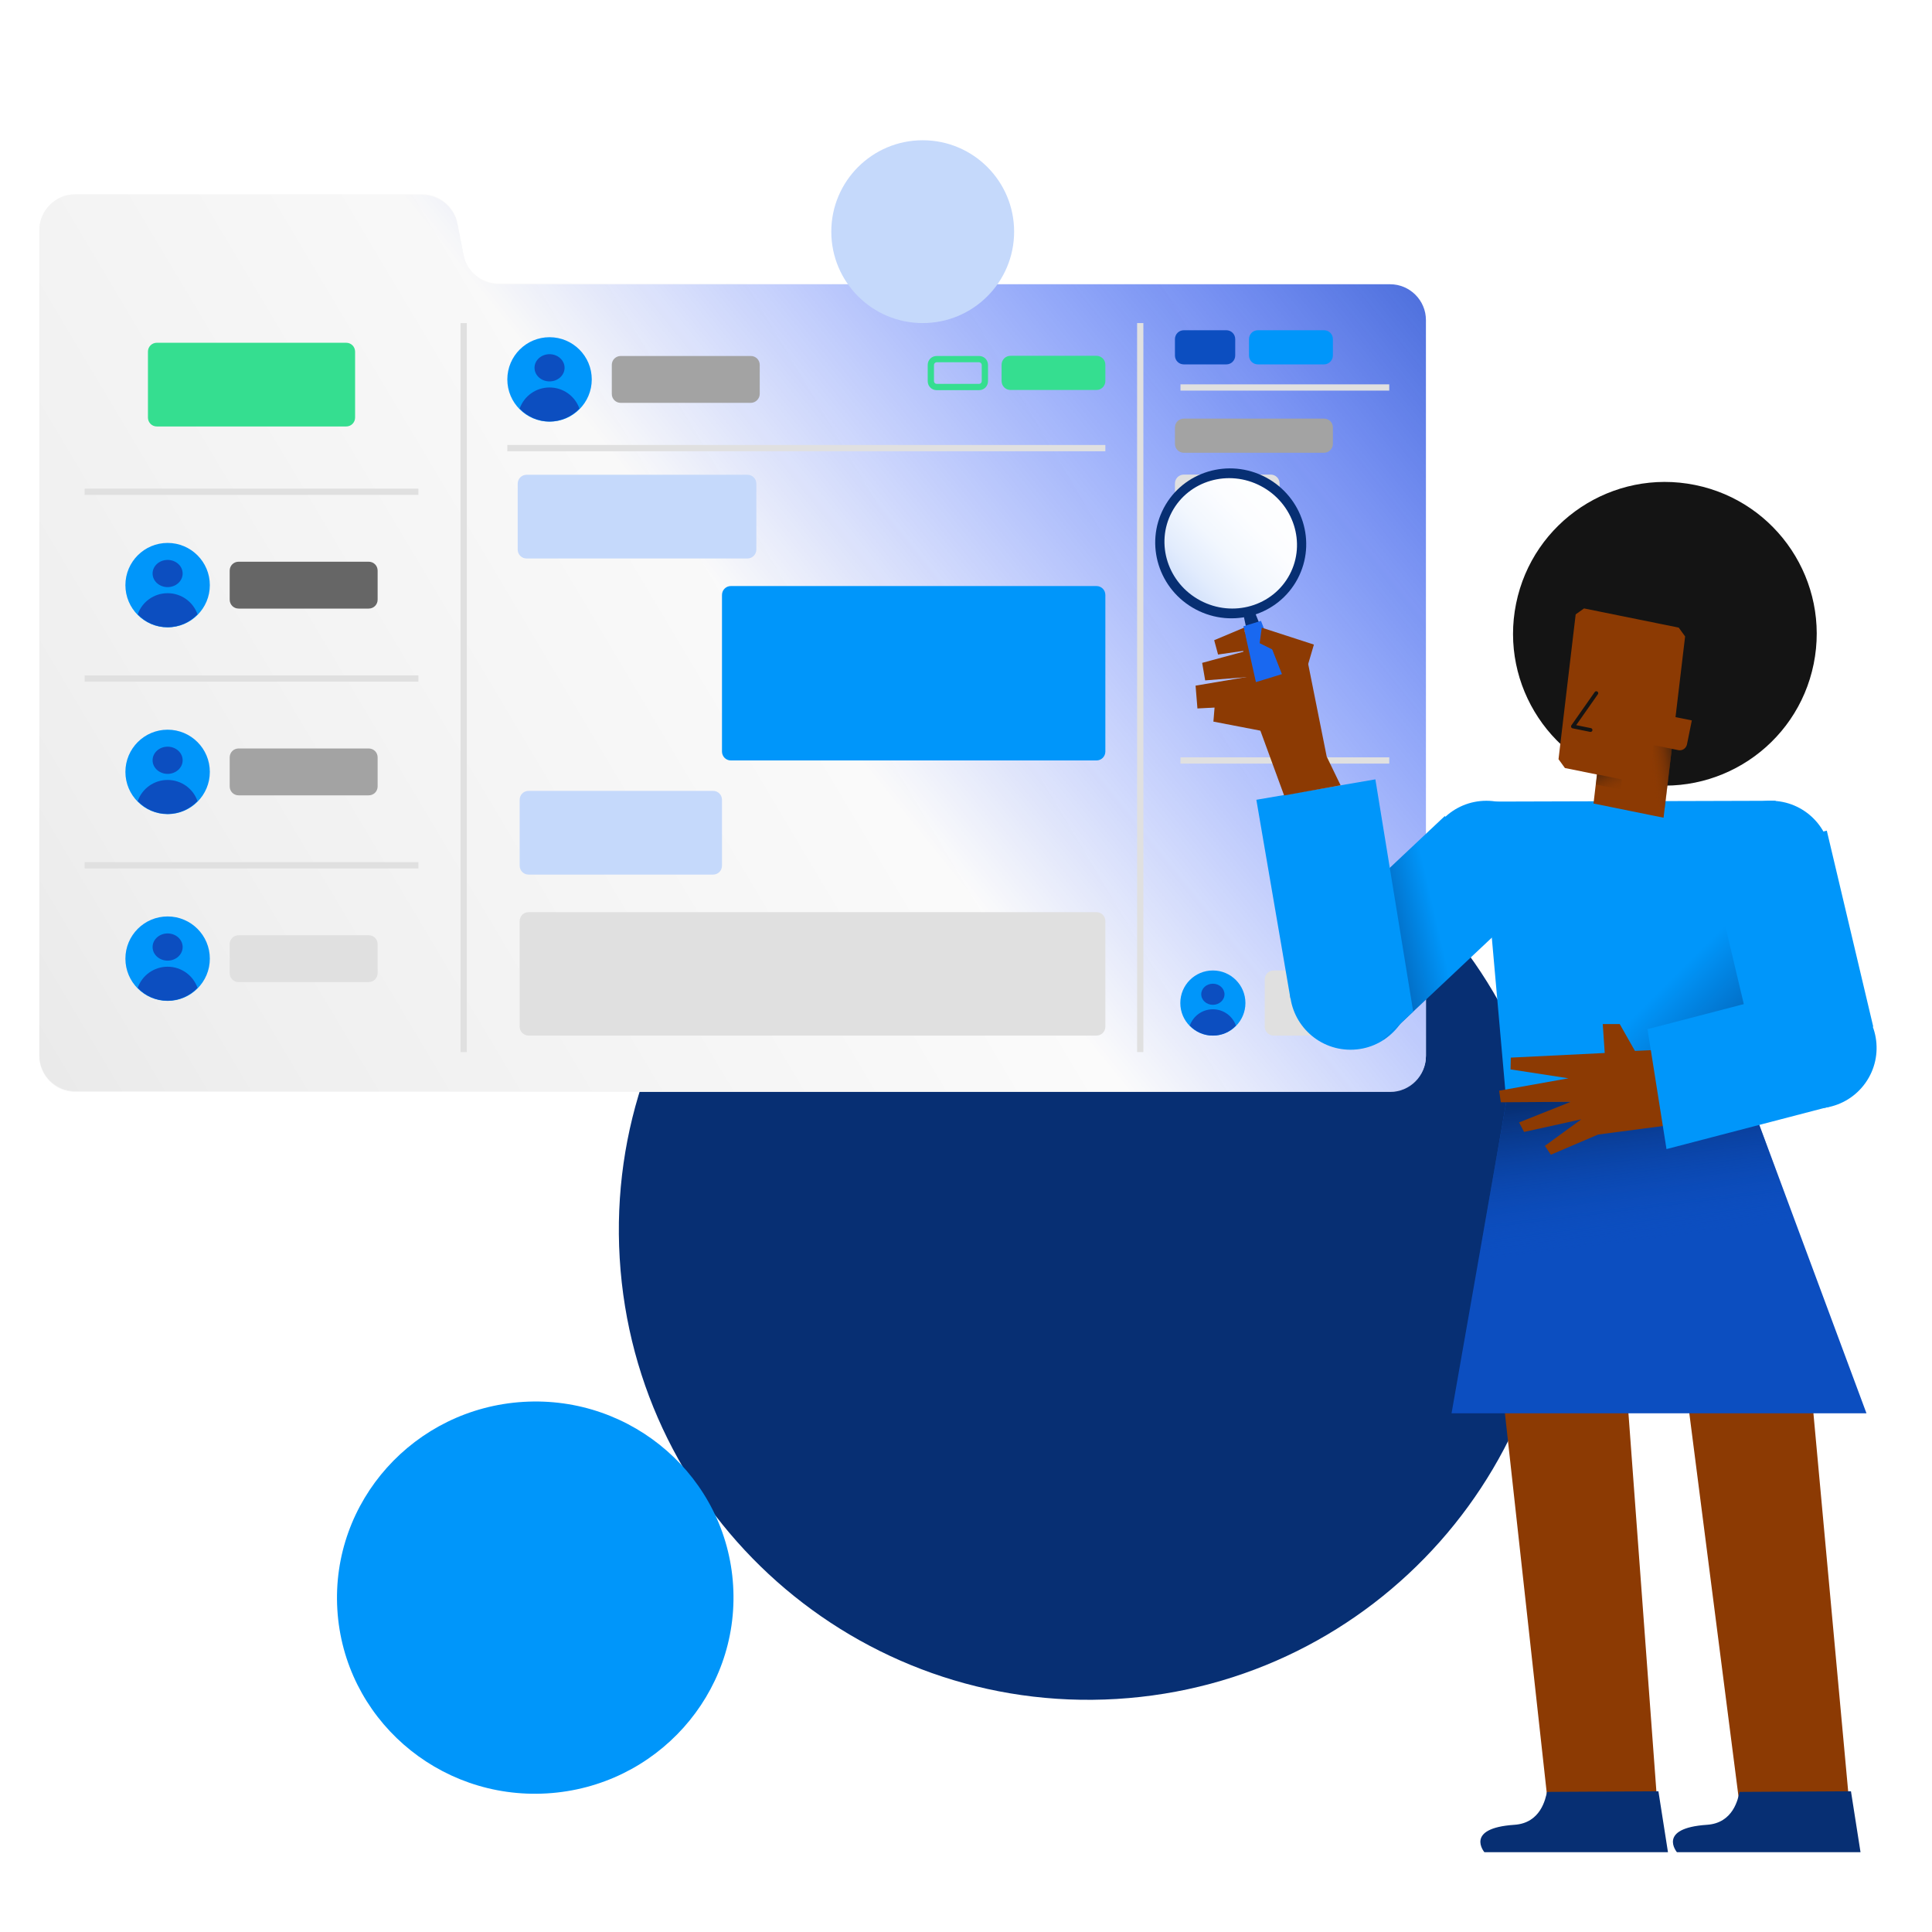
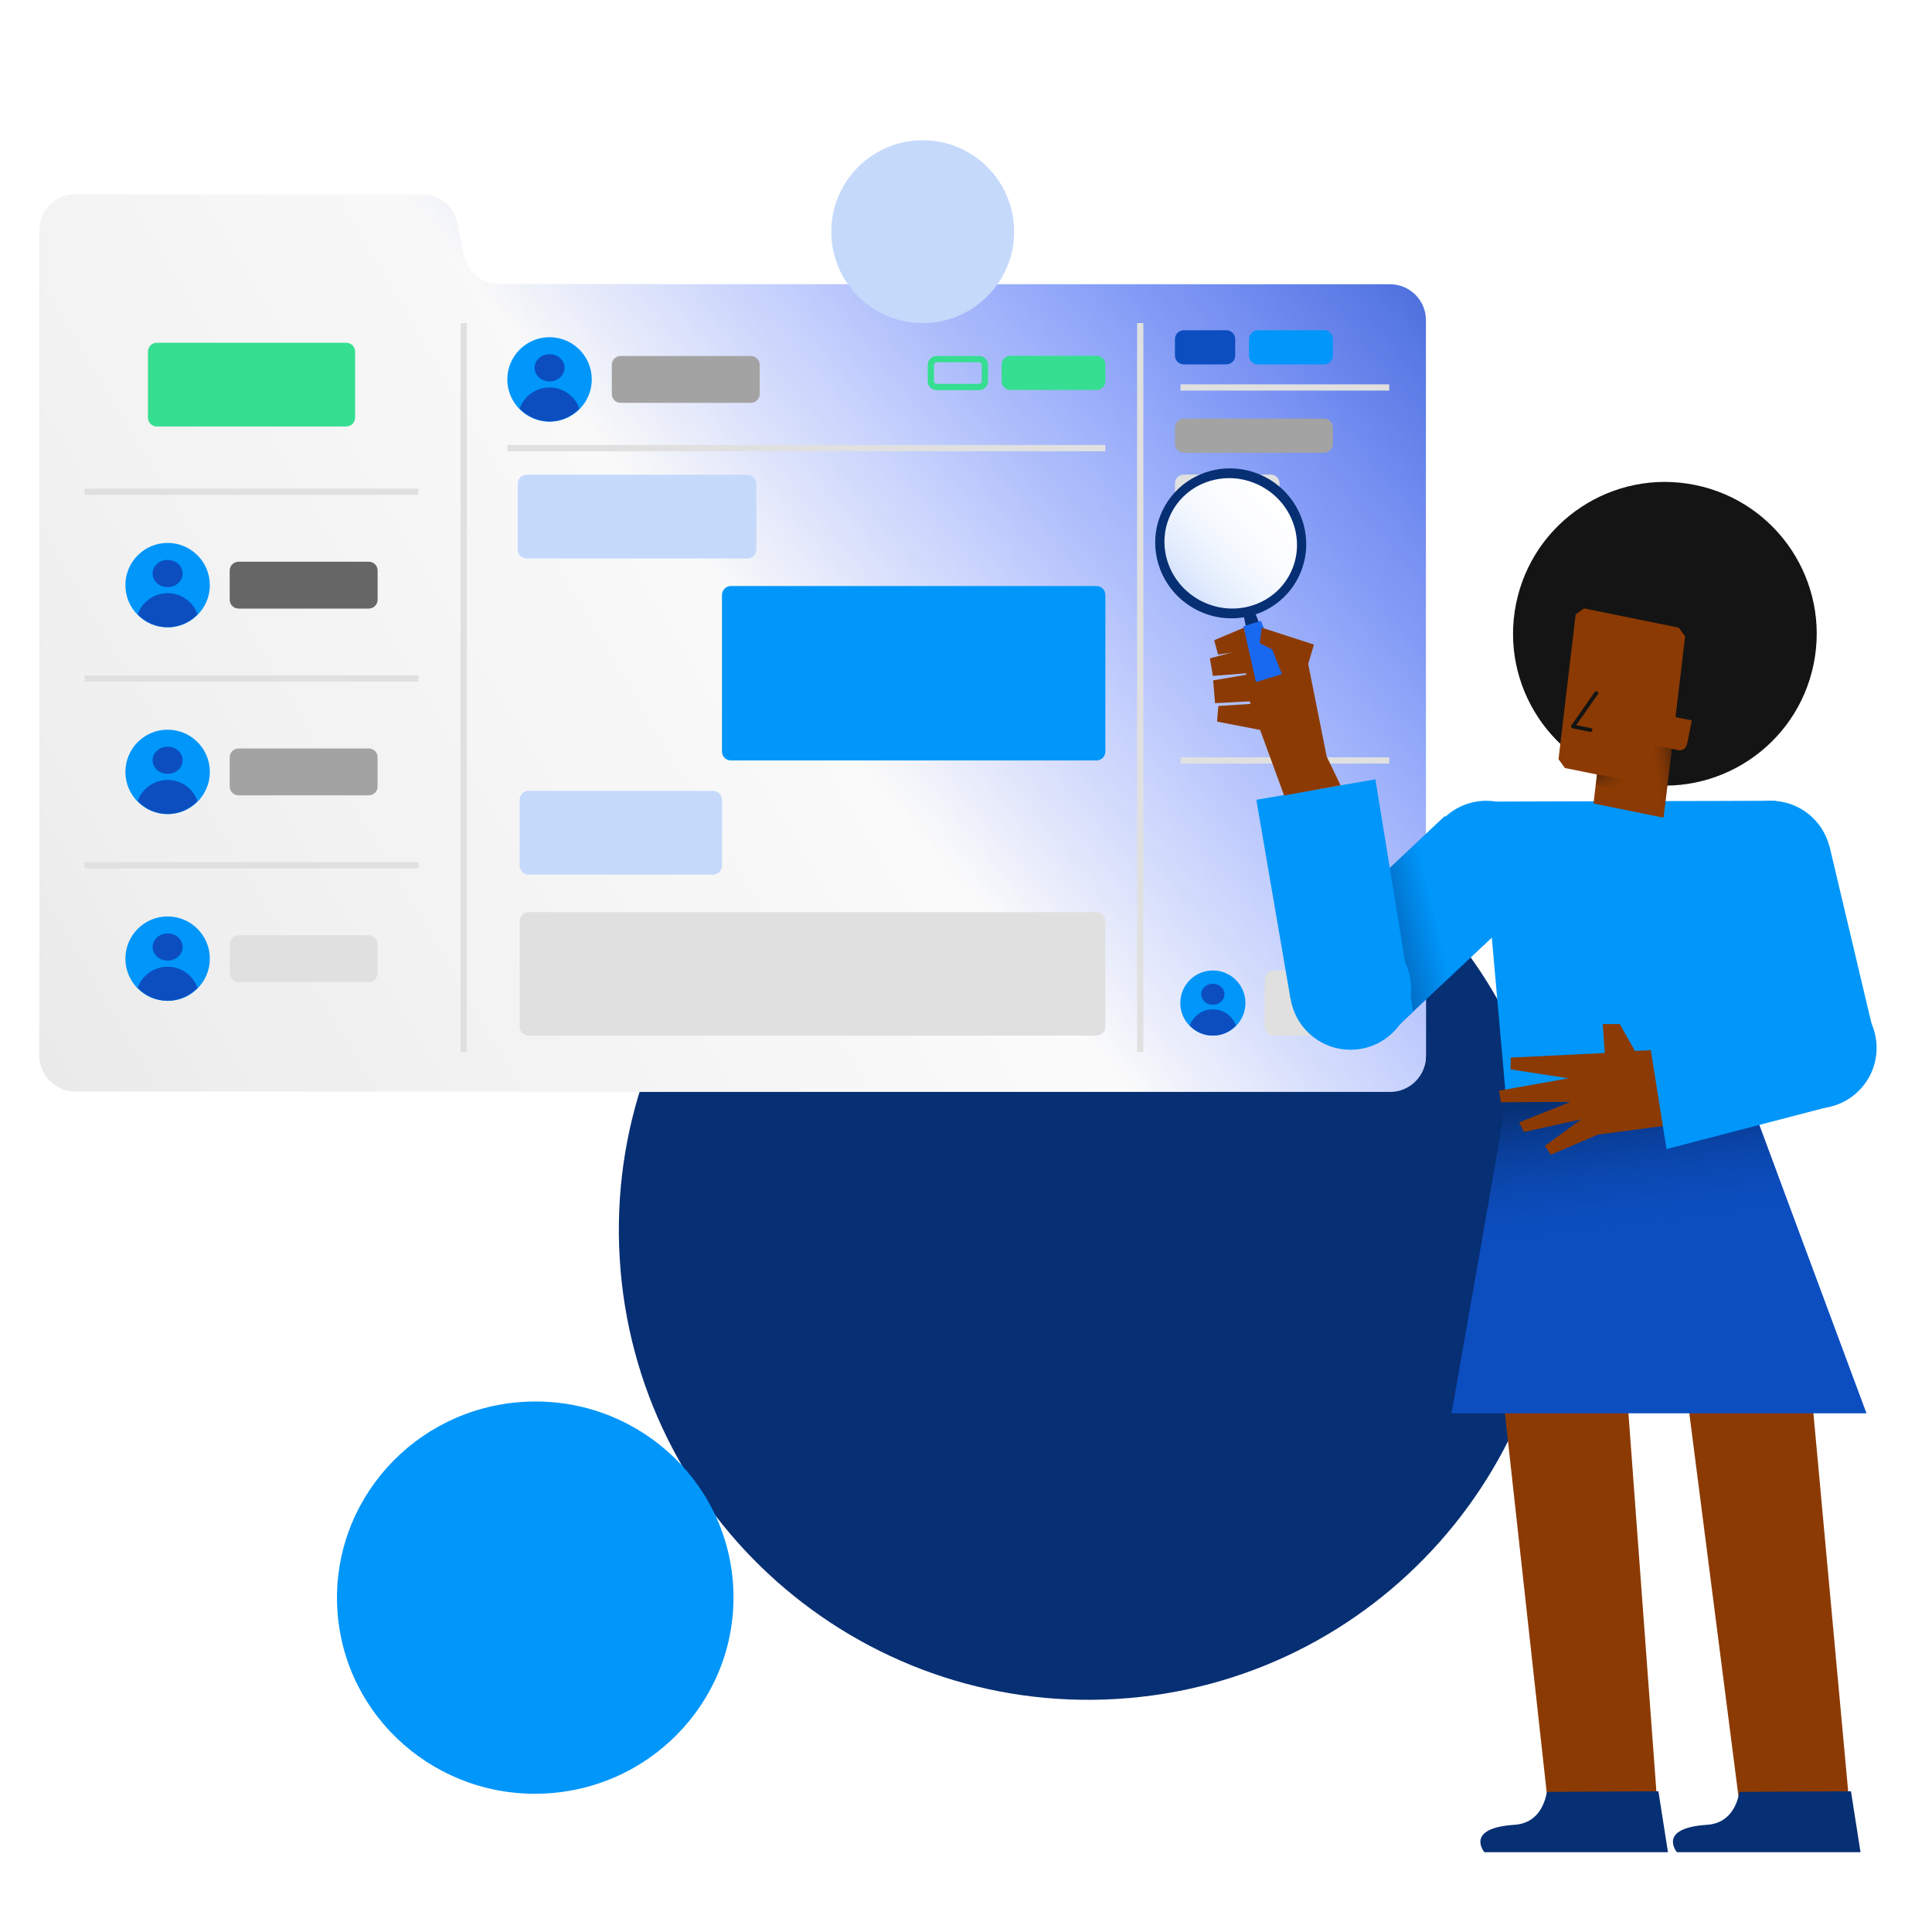
<svg xmlns="http://www.w3.org/2000/svg" width="1080" height="1080" viewBox="0 0 1080 1080" fill="none">
  <path d="M346.419 703.448C355.116 848.161 479.48 958.425 624.194 949.727C768.908 941.03 879.171 816.666 870.473 671.952C861.776 527.239 737.412 416.976 592.698 425.673C447.985 434.37 337.722 558.734 346.419 703.448Z" fill="#072F73" />
-   <path d="M188.577 899.734C192.21 960.175 244.684 1006.19 305.781 1002.52C366.879 998.851 413.463 946.877 409.831 886.437C406.198 825.996 353.724 779.977 292.627 783.649C231.529 787.321 184.945 839.294 188.577 899.734Z" fill="#0096FA" />
+   <path d="M188.577 899.734C192.21 960.174 244.684 1006.19 305.781 1002.52C366.879 998.851 413.463 946.877 409.831 886.437C406.198 825.996 353.724 779.977 292.627 783.649C231.529 787.32 184.945 839.293 188.577 899.734Z" fill="#0096FA" />
  <path d="M259.1 142.7L255.7 125.2C253.9 115.8 245.6 109 236.1 109H42C31 109 22 118 22 129V590.4C22 601.4 31 610.4 42 610.4H777.1C788.1 610.4 797.1 601.4 797.1 590.4V178.9C797.1 167.9 788.1 158.9 777.1 158.9H278.7C269.1 158.9 260.9 152.1 259.1 142.7Z" fill="#F5F5F5" />
  <path d="M259.1 142.3L255.7 124.8C253.9 115.4 245.6 108.6 236.1 108.6H42C31 108.6 22 117.6 22 128.6V590C22 601 31 610 42 610H777.1C788.1 610 797.1 601 797.1 590V178.5C797.1 167.5 788.1 158.5 777.1 158.5H278.7C269.1 158.5 260.9 151.7 259.1 142.3Z" fill="url(#paint0_linear_10272_1584)" />
  <path d="M259.1 142.7L255.7 125.2C253.9 115.8 245.6 109 236.1 109H42C31 109 22 118 22 129V590.4C22 601.4 31 610.4 42 610.4H777.1C788.1 610.4 797.1 601.4 797.1 590.4V178.9C797.1 167.9 788.1 158.9 777.1 158.9H278.7C269.1 158.9 260.9 152.1 259.1 142.7Z" fill="url(#paint1_linear_10272_1584)" />
  <path d="M515.8 180.6C544.022 180.6 566.9 157.722 566.9 129.5C566.9 101.278 544.022 78.4 515.8 78.4C487.579 78.4 464.7 101.278 464.7 129.5C464.7 157.722 487.579 180.6 515.8 180.6Z" fill="#C5D9FB" />
  <path d="M307.199 235.7C320.233 235.7 330.8 225.134 330.8 212.1C330.8 199.066 320.233 188.5 307.199 188.5C294.166 188.5 283.6 199.066 283.6 212.1C283.6 225.134 294.166 235.7 307.199 235.7Z" fill="#0096FA" />
  <path d="M307.2 213.2C311.839 213.2 315.6 209.797 315.6 205.6C315.6 201.403 311.839 198 307.2 198C302.561 198 298.8 201.403 298.8 205.6C298.8 209.797 302.561 213.2 307.2 213.2Z" fill="#0C4EC0" />
  <path d="M307.2 235.6C313.8 235.6 319.7 232.8 323.9 228.4C321.5 221.5 314.9 216.6 307.2 216.6C299.5 216.6 292.9 221.5 290.5 228.4C294.7 232.8 300.6 235.6 307.2 235.6Z" fill="#0C4EC0" />
  <path d="M419.7 225.2H347C344.2 225.2 342 223 342 220.2V204C342 201.2 344.2 199 347 199H419.7C422.5 199 424.7 201.2 424.7 204V220.2C424.7 222.9 422.4 225.2 419.7 225.2Z" fill="#A3A3A3" />
  <path d="M93.7 350.7C106.733 350.7 117.3 340.134 117.3 327.1C117.3 314.066 106.733 303.5 93.7 303.5C80.665 303.5 70.1 314.066 70.1 327.1C70.1 340.134 80.665 350.7 93.7 350.7Z" fill="#0096FA" />
  <path d="M93.7 328.2C98.339 328.2 102.1 324.797 102.1 320.6C102.1 316.403 98.339 313 93.7 313C89.061 313 85.3 316.403 85.3 320.6C85.3 324.797 89.061 328.2 93.7 328.2Z" fill="#0C4EC0" />
  <path d="M93.7 350.6C100.299 350.6 106.2 347.8 110.4 343.4C108 336.5 101.399 331.6 93.7 331.6C85.999 331.6 79.4 336.5 76.999 343.4C81.2 347.9 87.1 350.6 93.7 350.6Z" fill="#0C4EC0" />
  <path d="M206.099 340.2H133.399C130.599 340.2 128.399 338 128.399 335.2V319C128.399 316.2 130.599 314 133.399 314H206.099C208.899 314 211.099 316.2 211.099 319V335.2C211.099 338 208.899 340.2 206.099 340.2Z" fill="#666666" />
  <path d="M93.7 455.1C106.733 455.1 117.3 444.534 117.3 431.5C117.3 418.466 106.733 407.9 93.7 407.9C80.665 407.9 70.1 418.466 70.1 431.5C70.1 444.534 80.665 455.1 93.7 455.1Z" fill="#0096FA" />
-   <path d="M93.7 432.6C98.339 432.6 102.1 429.197 102.1 425C102.1 420.803 98.339 417.4 93.7 417.4C89.061 417.4 85.3 420.803 85.3 425C85.3 429.197 89.061 432.6 93.7 432.6Z" fill="#0C4EC0" />
+   <path d="M93.7 432.6C98.339 432.6 102.1 429.197 102.1 425C102.1 420.802 98.339 417.4 93.7 417.4C89.061 417.4 85.3 420.802 85.3 425C85.3 429.197 89.061 432.6 93.7 432.6Z" fill="#0C4EC0" />
  <path d="M93.7 455C100.299 455 106.2 452.2 110.4 447.8C108 440.9 101.399 436 93.7 436C85.999 436 79.4 440.9 76.999 447.8C81.2 452.3 87.1 455 93.7 455Z" fill="#0C4EC0" />
  <path d="M206.099 444.6H133.399C130.599 444.6 128.399 442.4 128.399 439.6V423.4C128.399 420.6 130.599 418.4 133.399 418.4H206.099C208.899 418.4 211.099 420.6 211.099 423.4V439.6C211.099 442.4 208.899 444.6 206.099 444.6Z" fill="#A3A3A3" />
  <path d="M93.7 559.5C106.733 559.5 117.3 548.934 117.3 535.9C117.3 522.866 106.733 512.3 93.7 512.3C80.665 512.3 70.1 522.866 70.1 535.9C70.1 548.934 80.665 559.5 93.7 559.5Z" fill="#0096FA" />
-   <path d="M93.7 537C98.339 537 102.1 533.597 102.1 529.4C102.1 525.203 98.339 521.8 93.7 521.8C89.061 521.8 85.3 525.203 85.3 529.4C85.3 533.597 89.061 537 93.7 537Z" fill="#0C4EC0" />
+   <path d="M93.7 537C98.339 537 102.1 533.597 102.1 529.4C102.1 525.202 98.339 521.8 93.7 521.8C89.061 521.8 85.3 525.202 85.3 529.4C85.3 533.597 89.061 537 93.7 537Z" fill="#0C4EC0" />
  <path d="M93.7 559.4C100.299 559.4 106.2 556.6 110.4 552.2C108 545.3 101.399 540.4 93.7 540.4C85.999 540.4 79.4 545.3 76.999 552.2C81.2 556.7 87.1 559.4 93.7 559.4Z" fill="#0C4EC0" />
  <path d="M206.099 549H133.399C130.599 549 128.399 546.8 128.399 544V527.8C128.399 525 130.599 522.8 133.399 522.8H206.099C208.899 522.8 211.099 525 211.099 527.8V544C211.099 546.7 208.899 549 206.099 549Z" fill="#E0E0E0" />
-   <path d="M678 578.9C688.051 578.9 696.2 570.752 696.2 560.7C696.2 550.648 688.051 542.5 678 542.5C667.948 542.5 659.8 550.648 659.8 560.7C659.8 570.752 667.948 578.9 678 578.9Z" fill="#0096FA" />
-   <path d="M678 561.7C681.589 561.7 684.5 559.059 684.5 555.8C684.5 552.542 681.589 549.9 678 549.9C674.41 549.9 671.5 552.542 671.5 555.8C671.5 559.059 674.41 561.7 678 561.7Z" fill="#0C4EC0" />
+   <path d="M678 578.9C688.051 578.9 696.2 570.751 696.2 560.7C696.2 550.648 688.051 542.5 678 542.5C667.948 542.5 659.8 550.648 659.8 560.7C659.8 570.751 667.948 578.9 678 578.9Z" fill="#0096FA" />
+   <path d="M678 561.7C681.589 561.7 684.5 559.058 684.5 555.8C684.5 552.541 681.589 549.9 678 549.9C674.41 549.9 671.5 552.541 671.5 555.8C671.5 559.058 674.41 561.7 678 561.7Z" fill="#0C4EC0" />
  <path d="M678 578.9C683.1 578.9 687.7 576.8 690.9 573.3C689 568 684 564.2 678 564.2C672 564.2 667 568 665.1 573.3C668.4 576.8 673 578.9 678 578.9Z" fill="#0C4EC0" />
  <path d="M771.6 578.9H712C709.2 578.9 707 576.7 707 573.9V547.5C707 544.7 709.2 542.5 712 542.5H771.6C774.4 542.5 776.6 544.7 776.6 547.5V573.9C776.6 576.7 774.3 578.9 771.6 578.9Z" fill="#E0E0E0" />
  <path d="M547.3 202.5C548.1 202.5 548.8 203.2 548.8 204V213.1C548.8 213.9 548.1 214.6 547.3 214.6H523.6C522.8 214.6 522.1 213.9 522.1 213.1V204C522.1 203.2 522.8 202.5 523.6 202.5H547.3ZM547.3 199H523.6C520.8 199 518.6 201.2 518.6 204V213.1C518.6 215.9 520.8 218.1 523.6 218.1H547.3C550.1 218.1 552.3 215.9 552.3 213.1V204C552.3 201.2 550.1 199 547.3 199Z" fill="#35DE90" />
  <path d="M612.9 218H564.9C562.1 218 559.9 215.8 559.9 213V203.9C559.9 201.1 562.1 198.9 564.9 198.9H612.9C615.7 198.9 617.9 201.1 617.9 203.9V213C617.9 215.8 615.7 218 612.9 218Z" fill="#35DE90" />
  <path d="M685.5 203.7H661.8C659 203.7 656.8 201.5 656.8 198.7V189.6C656.8 186.8 659 184.6 661.8 184.6H685.5C688.3 184.6 690.5 186.8 690.5 189.6V198.7C690.5 201.5 688.3 203.7 685.5 203.7Z" fill="#0C4EC0" />
  <path d="M740.1 203.7H703.2C700.4 203.7 698.2 201.5 698.2 198.7V189.6C698.2 186.8 700.4 184.6 703.2 184.6H740.1C742.9 184.6 745.1 186.8 745.1 189.6V198.7C745.1 201.5 742.8 203.7 740.1 203.7Z" fill="#0096FA" />
  <path d="M740.1 253.1H661.8C659 253.1 656.8 250.9 656.8 248.1V239C656.8 236.2 659 234 661.8 234H740.1C742.9 234 745.1 236.2 745.1 239V248.1C745.1 250.9 742.8 253.1 740.1 253.1Z" fill="#A3A3A3" />
  <path d="M710.3 284.4H661.8C659 284.4 656.8 282.2 656.8 279.4V270.3C656.8 267.5 659 265.3 661.8 265.3H710.3C713.1 265.3 715.3 267.5 715.3 270.3V279.4C715.3 282.2 713.1 284.4 710.3 284.4Z" fill="#E0E0E0" />
  <path d="M417.8 312.2H294.4C291.6 312.2 289.4 310 289.4 307.2V270.4C289.4 267.6 291.6 265.4 294.4 265.4H417.8C420.6 265.4 422.8 267.6 422.8 270.4V307.2C422.8 309.9 420.6 312.2 417.8 312.2Z" fill="#C5D9FB" />
  <path d="M193.5 238.4H87.7C84.9 238.4 82.7 236.2 82.7 233.4V196.6C82.7 193.8 84.9 191.6 87.7 191.6H193.5C196.3 191.6 198.5 193.8 198.5 196.6V233.4C198.5 236.2 196.3 238.4 193.5 238.4Z" fill="#35DE90" />
  <path d="M398.6 488.9H295.5C292.7 488.9 290.5 486.7 290.5 483.9V447.1C290.5 444.3 292.7 442.1 295.5 442.1H398.6C401.4 442.1 403.6 444.3 403.6 447.1V483.9C403.6 486.7 401.4 488.9 398.6 488.9Z" fill="#C5D9FB" />
  <path d="M408.6 425.1H612.9C615.7 425.1 617.9 422.9 617.9 420.1V332.6C617.9 329.8 615.7 327.6 612.9 327.6H408.6C405.8 327.6 403.6 329.8 403.6 332.6V420.1C403.6 422.9 405.8 425.1 408.6 425.1Z" fill="#0096FA" />
  <path d="M295.5 578.9H612.9C615.7 578.9 617.9 576.7 617.9 573.9V514.9C617.9 512.1 615.7 509.9 612.9 509.9H295.5C292.7 509.9 290.5 512.1 290.5 514.9V573.9C290.5 576.7 292.8 578.9 295.5 578.9Z" fill="#E0E0E0" />
  <path d="M659.9 425.1H776.6" stroke="#E0E0E0" stroke-width="3.5" stroke-miterlimit="10" />
  <path d="M283.6 250.5H617.9" stroke="#E0E0E0" stroke-width="3.5" stroke-miterlimit="10" />
  <path d="M659.9 216.6H776.6" stroke="#E0E0E0" stroke-width="3.5" stroke-miterlimit="10" />
  <path d="M47.3 274.9H233.9" stroke="#E0E0E0" stroke-width="3.5" stroke-miterlimit="10" />
  <path d="M47.3 379.3H233.9" stroke="#E0E0E0" stroke-width="3.5" stroke-miterlimit="10" />
  <path d="M47.3 483.7H233.9" stroke="#E0E0E0" stroke-width="3.5" stroke-miterlimit="10" />
  <path d="M259.2 180.6V588.1" stroke="#E0E0E0" stroke-width="3.5" stroke-miterlimit="10" />
  <path d="M637.4 180.6V588.1" stroke="#E0E0E0" stroke-width="3.5" stroke-miterlimit="10" />
-   <path d="M827.206 448.114L992.591 447.64L978.592 615.754H842.036L827.206 448.114Z" fill="url(#paint2_linear_10272_1584)" />
-   <path d="M865.09 1006.32L926.683 1011.53L903.296 695.105L830.119 688.921L865.09 1006.32Z" fill="#8C3A03" />
+   <path d="M865.089 1006.32L926.682 1011.53L903.296 695.105L830.119 688.921L865.089 1006.32Z" fill="#8C3A03" />
  <path d="M972.805 1011.86L1034.48 1015.96L1005.44 700.004L932.162 695.13L972.805 1011.86Z" fill="#8C3A03" />
-   <path d="M842.035 615.753L811.426 790.037H1043.37L978.591 615.753H842.035Z" fill="#0C4EC0" />
-   <path d="M842.035 615.753L811.426 790.037H1043.37L978.591 615.753H842.035Z" fill="url(#paint3_linear_10272_1584)" />
-   <path d="M830.883 515.265C849.557 515.265 864.696 500.126 864.696 481.452C864.696 462.778 849.557 447.639 830.883 447.639C812.209 447.639 797.07 462.778 797.07 481.452C797.07 500.126 812.209 515.265 830.883 515.265Z" fill="#0096FA" />
+   <path d="M842.034 615.753L811.425 790.036H1043.37L978.591 615.753H842.034Z" fill="#0C4EC0" />
+   <path d="M842.034 615.753L811.425 790.036H1043.37L978.591 615.753H842.034Z" fill="url(#paint2_linear_10272_1584)" />
+   <path d="M773.556 580.976L853.902 505.352L807.633 456.194L727.287 531.818L773.556 580.976Z" fill="url(#paint3_linear_10272_1584)" />
+   <path d="M1034.7 1001.34L972.413 1001.69C971.583 1005.49 968.972 1019.13 954.142 1020.08C926.143 1021.98 937.414 1035.39 937.414 1035.39H1040.04L1034.7 1001.34Z" fill="#072F73" />
+   <path fill-rule="evenodd" clip-rule="evenodd" d="M833.14 515.19C832.394 515.24 831.641 515.265 830.883 515.265C812.209 515.265 797.07 500.126 797.07 481.452C797.07 462.778 812.209 447.639 830.883 447.639C832.763 447.639 834.607 447.793 836.403 448.088L992.591 447.64L978.592 615.754H842.036L833.14 515.19Z" fill="#0096FA" />
+   <path d="M790 565.5L768.845 435.667L702.31 447.082L721.349 558.051L773.5 581L790 565.5Z" fill="#0096FA" />
+   <path d="M927.065 1001.34L864.779 1001.69C863.948 1005.49 861.338 1019.13 846.508 1020.08C818.509 1021.98 829.78 1035.39 829.78 1035.39H932.404L927.065 1001.34Z" fill="#072F73" />
+   <path d="M863.604 640.539L883.947 625.71L851.962 632.757L849.174 627.449L878.086 615.909L838.974 616.183L838.027 609.706L876.758 602.772L844.401 597.795L844.544 591.216L897.049 588.632L895.946 572.47L905.446 572.47L913.946 587.47L931.104 586.676L945.524 627.351L893.332 634.222L866.928 645.5L863.604 640.539Z" fill="#8C3A03" />
+   <path d="M995.72 613.413C1010.98 624.182 1032.07 620.544 1042.84 605.288C1053.61 590.031 1049.97 568.934 1034.72 558.165C1019.46 547.396 998.364 551.034 987.595 566.29C976.826 581.546 980.464 602.644 995.72 613.413Z" fill="#0096FA" />
+   <path fill-rule="evenodd" clip-rule="evenodd" d="M1022.61 473.018C1018.87 458.425 1005.62 447.64 989.861 447.64C971.187 447.64 956.048 462.778 956.048 481.452C956.048 485.445 956.74 489.276 958.011 492.832L982.959 598.121L1048.65 582.557L1022.69 473L1022.61 473.018Z" fill="#0096FA" />
+   <path d="M1006.18 553.126L920.961 575.311L931.583 642.349L1023.23 618.459L1006.18 553.126Z" fill="#0096FA" />
+   <path d="M913.822 437.461C867.883 428.151 838.19 383.363 847.5 337.425C856.81 291.486 901.598 261.792 947.537 271.102C993.475 280.413 1023.17 325.201 1013.86 371.14C1004.55 417.078 959.76 446.772 913.822 437.461Z" fill="#141414" />
  <path d="M754.953 586.805C773.693 586.805 788.884 571.614 788.884 552.874C788.884 534.134 773.693 518.943 754.953 518.943C736.214 518.943 721.022 534.134 721.022 552.874C721.022 571.614 736.214 586.805 754.953 586.805Z" fill="#0096FA" />
-   <path d="M773.556 580.976L853.902 505.352L807.633 456.194L727.287 531.818L773.556 580.976Z" fill="url(#paint4_linear_10272_1584)" />
-   <path d="M790 565.5L768.845 435.667L702.31 447.082L721.349 558.051L773.5 581L790 565.5Z" fill="#0096FA" />
-   <path d="M730.253 366.018L693.513 352.564L698.687 392.41L717.834 444.674L749.4 438.982L741.638 422.94L730.253 366.018Z" fill="#8C3A03" />
-   <path d="M1034.7 1001.34L972.414 1001.69C971.583 1005.49 968.973 1019.13 954.143 1020.08C926.143 1021.98 937.415 1035.39 937.415 1035.39H1040.04L1034.7 1001.34Z" fill="#072F73" />
-   <path d="M927.066 1001.34L864.779 1001.69C863.949 1005.49 861.338 1019.13 846.508 1020.08C818.509 1021.98 829.78 1035.39 829.78 1035.39H932.405L927.066 1001.34Z" fill="#072F73" />
-   <path d="M863.604 640.539L883.947 625.71L851.962 632.757L849.174 627.449L878.086 615.909L838.974 616.183L838.027 609.706L876.758 602.773L844.401 597.796L844.544 591.216L897.049 588.632L895.946 572.47L905.446 572.47L913.946 587.47L931.104 586.676L945.524 627.351L893.332 634.222L866.928 645.5L863.604 640.539Z" fill="#8C3A03" />
-   <path d="M989.861 515.265C1008.54 515.265 1023.67 500.126 1023.67 481.452C1023.67 462.778 1008.54 447.64 989.861 447.64C971.187 447.64 956.049 462.778 956.049 481.452C956.049 500.126 971.187 515.265 989.861 515.265Z" fill="#0096FA" />
-   <path d="M995.721 613.413C1010.98 624.182 1032.07 620.544 1042.84 605.288C1053.61 590.032 1049.98 568.934 1034.72 558.165C1019.46 547.396 998.365 551.034 987.596 566.29C976.827 581.546 980.465 602.644 995.721 613.413Z" fill="#0096FA" />
-   <path d="M1047.15 573.895L1021.2 464.338L955.508 479.903L981.467 589.459L1047.15 573.895Z" fill="#0096FA" />
-   <path d="M1006.18 553.126L920.961 575.311L931.583 642.349L1023.24 618.459L1006.18 553.126Z" fill="#0096FA" />
-   <path d="M704.965 394.152L704.355 377.171L668.329 383.281L669.376 396.033L704.965 394.152Z" fill="#8C3A03" />
-   <path d="M710.807 365.282L701.339 341.933L700.925 342.06L700.888 341.938L698.216 342.825L695.523 343.598L695.544 343.711L695.13 343.838L700.386 368.479L702.903 367.694L710.807 365.282Z" fill="#072F73" />
-   <path d="M704.89 347.078L699.988 348.595L695.078 350.088L702.069 381.297L706.809 379.856L711.873 378.302L716.605 376.837L704.89 347.078Z" fill="#1968F0" />
-   <path d="M668.405 340.65C689.053 351.602 714.557 343.956 725.37 323.571C736.182 303.187 728.209 277.783 707.561 266.831C686.913 255.879 661.409 263.525 650.596 283.909C639.784 304.294 647.757 329.697 668.405 340.65Z" fill="#072F73" />
-   <path d="M671.021 335.718C689.209 345.365 711.547 338.869 720.915 321.208C730.283 303.548 723.133 281.41 704.945 271.763C686.757 262.115 664.419 268.611 655.051 286.272C645.683 303.933 652.834 326.07 671.021 335.718Z" fill="url(#paint5_linear_10272_1584)" />
-   <path d="M704.853 392.993L704.966 408.524L678.3 403.384L679.022 394.647L704.853 392.993Z" fill="#8C3A03" />
-   <path d="M697.579 363.462L695.393 350.873L678.737 357.881L680.904 365.892L697.579 363.462Z" fill="#8C3A03" />
-   <path d="M730.805 372.82L734.479 360.322L705.32 350.866L704.159 359.532L730.805 372.82Z" fill="#8C3A03" />
-   <path d="M698.188 378.418L696.182 364.002L672.015 370.546L673.706 380.343L698.188 378.418Z" fill="#8C3A03" />
-   <path d="M913.822 437.462C867.883 428.151 838.19 383.363 847.5 337.425C856.81 291.486 901.598 261.792 947.537 271.103C993.475 280.413 1023.17 325.201 1013.86 371.14C1004.55 417.078 959.76 446.772 913.822 437.462Z" fill="#141414" />
-   <path d="M885.476 340.112L938.418 350.841L941.987 355.771L929.935 457.106L890.786 449.172L892.696 432.951L874.794 429.323C873.377 427.368 872.64 426.349 871.224 424.393L880.812 343.445L885.476 340.112Z" fill="#8C3A03" />
-   <path d="M938.242 419.337L927.166 417.093L930.696 399.678L945.742 402.727L943.017 416.172C942.496 418.387 940.402 419.775 938.242 419.337Z" fill="#8C3A03" />
-   <path d="M921.536 449.891L930.661 451.74L934.552 418.589L924.242 416.499L921.536 449.891Z" fill="url(#paint6_linear_10272_1584)" />
-   <path d="M905.931 441.362L892.138 438.567L892.78 432.896L906.642 435.705L905.931 441.362Z" fill="url(#paint7_linear_10272_1584)" />
-   <path d="M892.338 387.481L879.285 406.084L889.107 408.075" stroke="#141414" stroke-width="2.143" stroke-miterlimit="10" stroke-linecap="round" stroke-linejoin="round" />
+   <path fill-rule="evenodd" clip-rule="evenodd" d="M730.253 366.018L693.513 352.564L694.87 363.011L676.327 368.032L678.018 377.83L696.604 376.368L696.711 377.188L678.173 380.332L679.22 393.084L698.642 392.058L698.688 392.409L717.834 444.674L749.4 438.982L741.638 422.94L730.253 366.018Z" fill="#8C3A03" />
+   <path d="M706.891 393L707.005 408.53L680.338 403.391L681.061 394.654L706.891 393Z" fill="#8C3A03" />
+   <path d="M710.806 365.282L701.338 341.933L700.924 342.06L700.887 341.938L698.215 342.824L695.522 343.598L695.543 343.711L695.129 343.838L700.385 368.479L702.902 367.694L710.806 365.282Z" fill="#072F73" />
+   <path d="M704.889 347.077L699.987 348.595L695.077 350.088L702.068 381.296L706.808 379.855L711.872 378.302L716.604 376.836L704.889 347.077Z" fill="#1968F0" />
+   <path d="M668.404 340.649C689.052 351.602 714.556 343.956 725.369 323.571C736.181 303.187 728.208 277.783 707.56 266.831C686.912 255.878 661.408 263.524 650.595 283.909C639.783 304.293 647.756 329.697 668.404 340.649Z" fill="#072F73" />
+   <path d="M671.02 335.717C689.208 345.365 711.547 338.869 720.914 321.208C730.282 303.547 723.132 281.41 704.944 271.762C686.756 262.115 664.418 268.611 655.05 286.272C645.683 303.932 652.833 326.07 671.02 335.717Z" fill="url(#paint4_linear_10272_1584)" />
+   <path d="M697.577 363.462L695.392 350.872L678.736 357.881L680.903 365.891L697.577 363.462Z" fill="#8C3A03" />
+   <path d="M730.804 372.82L734.478 360.321L705.319 350.866L704.158 359.531L730.804 372.82Z" fill="#8C3A03" />
+   <path d="M885.476 340.111L938.417 350.841L941.987 355.771L929.935 457.106L890.786 449.172L892.695 432.951L874.793 429.323C873.376 427.368 872.64 426.348 871.223 424.393L880.811 343.445L885.476 340.111Z" fill="#8C3A03" />
+   <path d="M938.242 419.337L927.166 417.093L930.695 399.678L945.742 402.727L943.017 416.172C942.496 418.387 940.401 419.775 938.242 419.337Z" fill="#8C3A03" />
+   <path d="M921.535 449.891L930.661 451.74L934.551 418.589L924.242 416.499L921.535 449.891Z" fill="url(#paint5_linear_10272_1584)" />
+   <path d="M905.93 441.362L892.138 438.567L892.779 432.895L906.642 435.705L905.93 441.362Z" fill="url(#paint6_linear_10272_1584)" />
+   <path fill-rule="evenodd" clip-rule="evenodd" d="M892.953 386.604C892.469 386.264 891.801 386.381 891.461 386.865L878.408 405.468C878.2 405.764 878.156 406.145 878.29 406.481C878.424 406.817 878.718 407.062 879.072 407.134L888.894 409.125C889.474 409.242 890.04 408.867 890.157 408.287C890.275 407.707 889.9 407.142 889.32 407.024L881.102 405.359L893.215 388.096C893.555 387.612 893.438 386.944 892.953 386.604Z" fill="#141414" />
  <defs>
    <linearGradient id="paint0_linear_10272_1584" x1="802.95" y1="125.059" x2="-166.664" y2="702.56" gradientUnits="userSpaceOnUse">
      <stop stop-color="white" />
      <stop offset="0.353" stop-color="#FBFBFB" />
      <stop offset="0.715" stop-color="#EFEFEF" />
      <stop offset="0.99" stop-color="#E0E0E0" />
    </linearGradient>
    <linearGradient id="paint1_linear_10272_1584" x1="265.94" y1="476.135" x2="877.29" y2="-19.05" gradientUnits="userSpaceOnUse">
      <stop offset="0.253" stop-color="#0033FF" stop-opacity="0" />
      <stop offset="0.441" stop-color="#0033FC" stop-opacity="0.252" />
      <stop offset="0.565" stop-color="#0133F3" stop-opacity="0.418" />
      <stop offset="0.671" stop-color="#0132E4" stop-opacity="0.559" />
      <stop offset="0.766" stop-color="#0232CF" stop-opacity="0.687" />
      <stop offset="0.854" stop-color="#0431B4" stop-opacity="0.805" />
      <stop offset="0.936" stop-color="#053092" stop-opacity="0.915" />
      <stop offset="1" stop-color="#072F73" />
    </linearGradient>
-     <linearGradient id="paint2_linear_10272_1584" x1="909.899" y1="447.64" x2="1048" y2="586" gradientUnits="userSpaceOnUse">
-       <stop offset="0.448" stop-color="#0096FA" />
-       <stop offset="1" stop-color="#072F73" />
-     </linearGradient>
-     <linearGradient id="paint3_linear_10272_1584" x1="927" y1="599.5" x2="943" y2="729" gradientUnits="userSpaceOnUse">
+     <linearGradient id="paint2_linear_10272_1584" x1="927" y1="599.5" x2="943" y2="729" gradientUnits="userSpaceOnUse">
      <stop offset="0.068" stop-color="#072F73" />
      <stop offset="0.705" stop-color="#0C4EC0" stop-opacity="0" />
    </linearGradient>
-     <linearGradient id="paint4_linear_10272_1584" x1="838" y1="482" x2="701.5" y2="513.5" gradientUnits="userSpaceOnUse">
+     <linearGradient id="paint3_linear_10272_1584" x1="838" y1="482" x2="701.5" y2="513.5" gradientUnits="userSpaceOnUse">
      <stop offset="0.295" stop-color="#0096FA" />
      <stop offset="0.753" stop-color="#072F73" />
      <stop offset="1" stop-color="#0096FA" />
    </linearGradient>
-     <linearGradient id="paint5_linear_10272_1584" x1="721.054" y1="271.681" x2="653.947" y2="336.742" gradientUnits="userSpaceOnUse">
+     <linearGradient id="paint4_linear_10272_1584" x1="721.053" y1="271.681" x2="653.946" y2="336.742" gradientUnits="userSpaceOnUse">
      <stop stop-color="white" />
      <stop offset="0.315" stop-color="#FCFDFF" />
      <stop offset="0.55" stop-color="#F2F7FE" />
      <stop offset="0.759" stop-color="#E2ECFD" />
      <stop offset="0.952" stop-color="#CCDDFB" />
      <stop offset="1" stop-color="#C5D9FB" />
    </linearGradient>
-     <linearGradient id="paint6_linear_10272_1584" x1="917.239" y1="435.291" x2="948.935" y2="429.588" gradientUnits="userSpaceOnUse">
+     <linearGradient id="paint5_linear_10272_1584" x1="917.239" y1="435.291" x2="948.934" y2="429.588" gradientUnits="userSpaceOnUse">
      <stop offset="0.184" stop-color="#8C3A03" stop-opacity="0" />
      <stop offset="0.281" stop-color="#7F3605" stop-opacity="0.164" />
      <stop offset="0.459" stop-color="#5E2B0A" stop-opacity="0.465" />
      <stop offset="0.697" stop-color="#271A11" stop-opacity="0.867" />
      <stop offset="0.776" stop-color="#141414" />
    </linearGradient>
-     <linearGradient id="paint7_linear_10272_1584" x1="904.156" y1="446.946" x2="894.862" y2="426.54" gradientUnits="userSpaceOnUse">
+     <linearGradient id="paint6_linear_10272_1584" x1="904.155" y1="446.946" x2="894.861" y2="426.54" gradientUnits="userSpaceOnUse">
      <stop stop-color="#8C3A03" stop-opacity="0" />
      <stop offset="0.181" stop-color="#883904" stop-opacity="0.181" />
      <stop offset="0.364" stop-color="#7C3505" stop-opacity="0.364" />
      <stop offset="0.548" stop-color="#672E08" stop-opacity="0.548" />
      <stop offset="0.734" stop-color="#4B250C" stop-opacity="0.734" />
      <stop offset="0.918" stop-color="#271A11" stop-opacity="0.918" />
      <stop offset="1" stop-color="#141414" />
    </linearGradient>
  </defs>
</svg>
